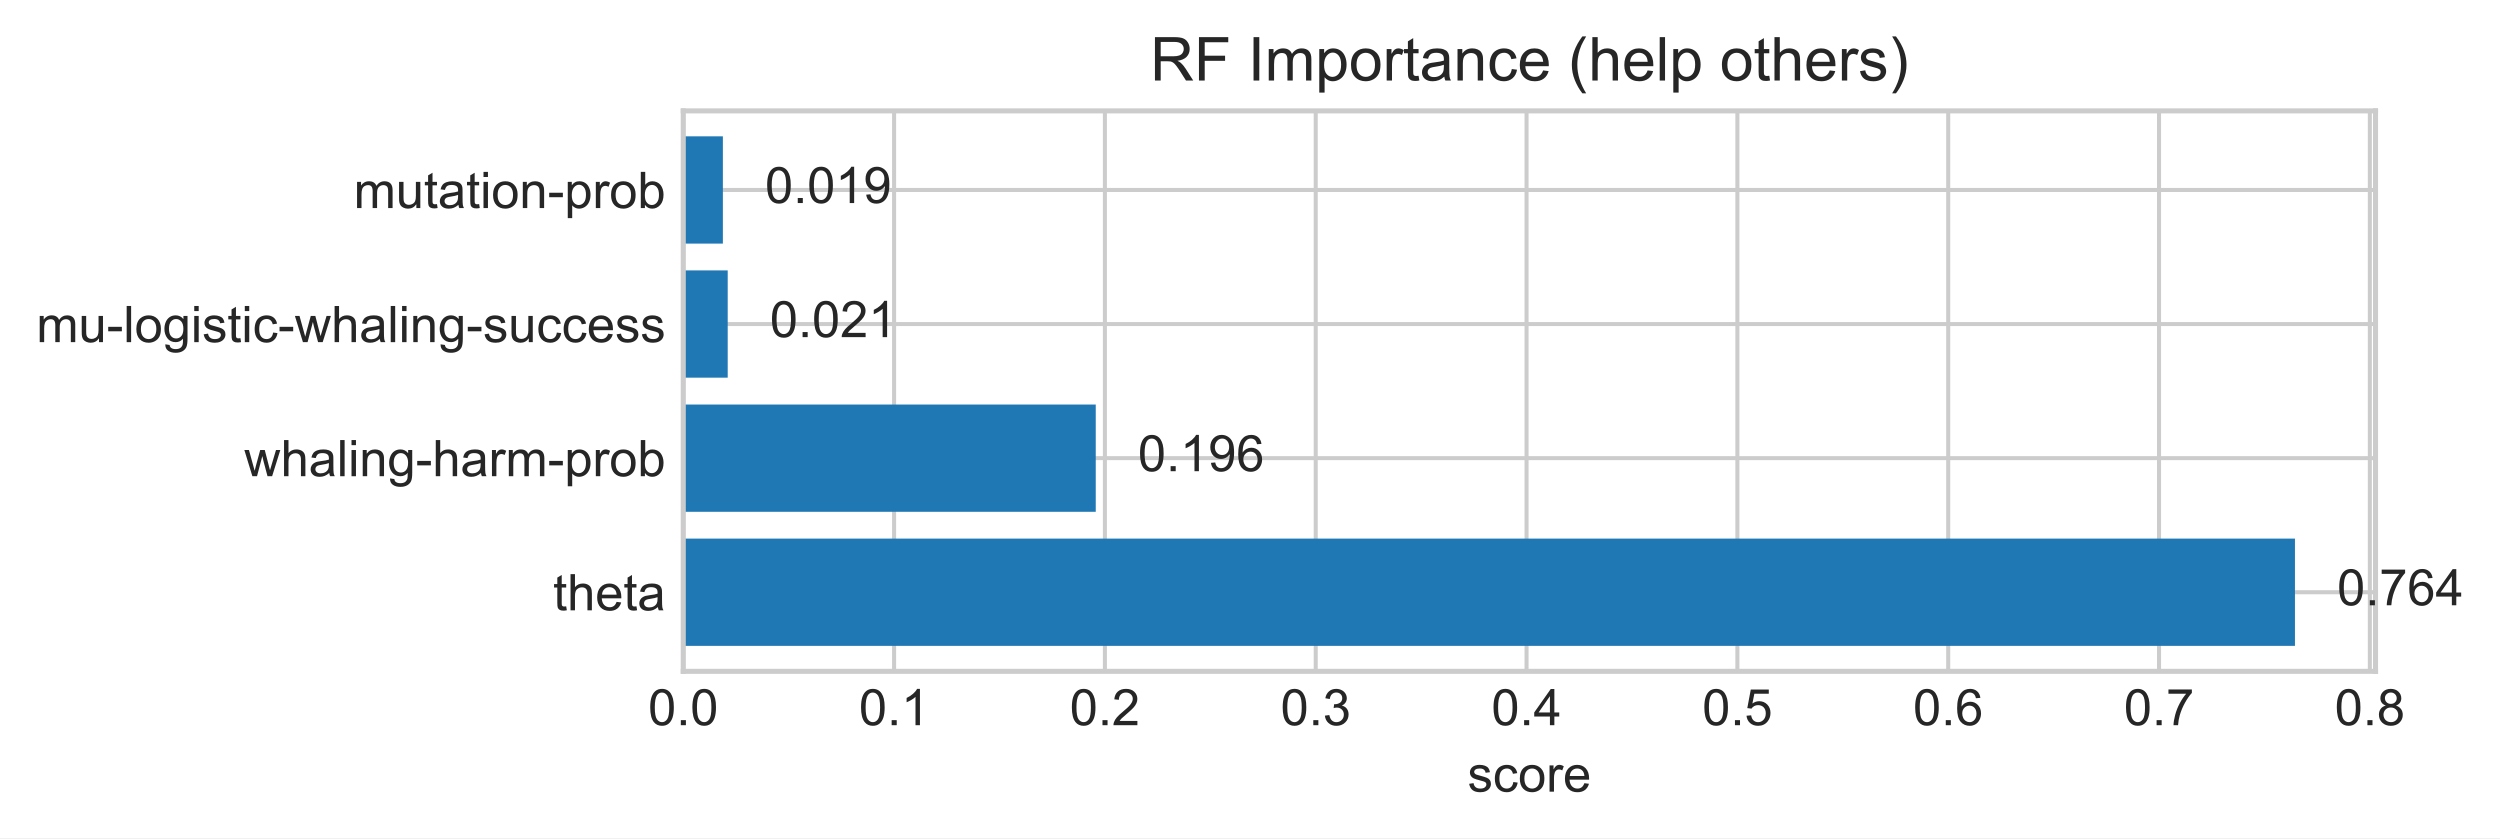
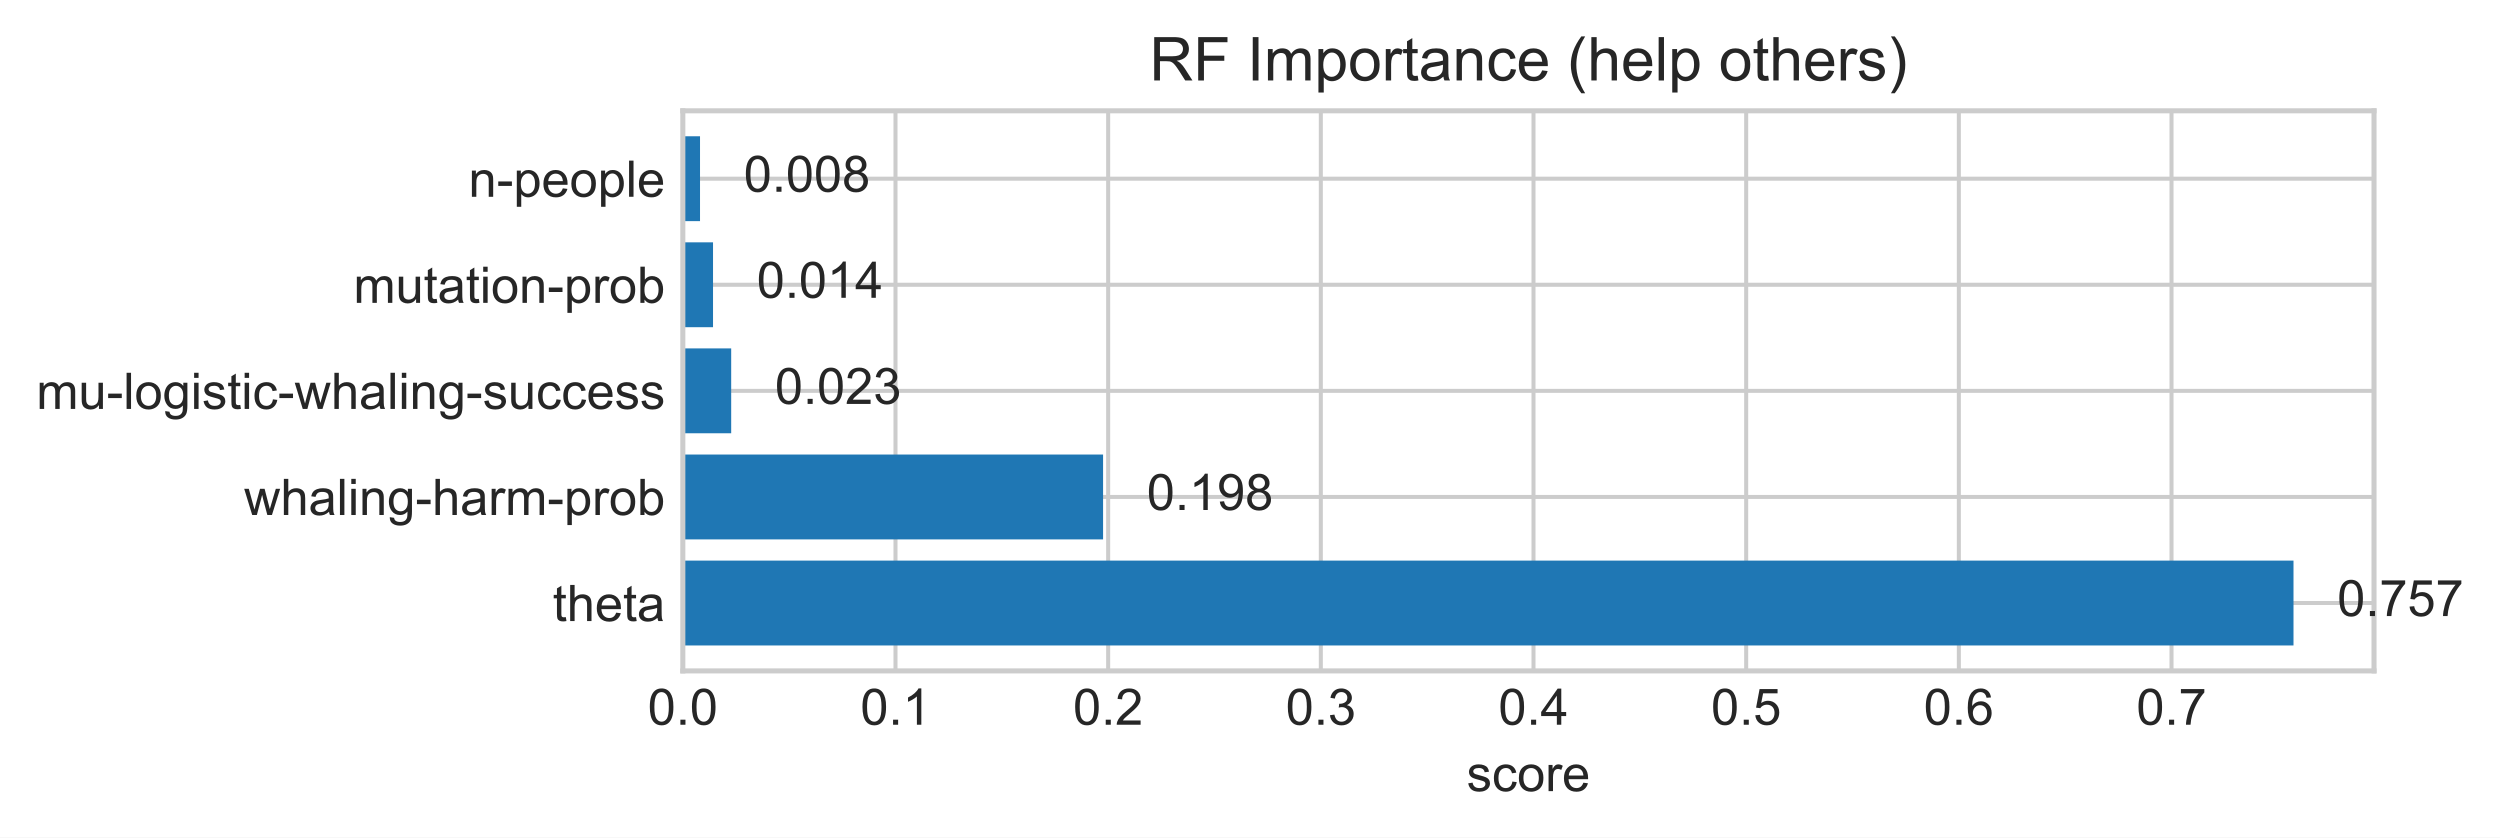
- <svg xmlns="http://www.w3.org/2000/svg" xmlns:xlink="http://www.w3.org/1999/xlink" width="494.601pt" height="165.806pt" viewBox="0 0 494.601 165.806" version="1.1">
+ <svg xmlns="http://www.w3.org/2000/svg" xmlns:xlink="http://www.w3.org/1999/xlink" width="494.915pt" height="165.806pt" viewBox="0 0 494.915 165.806" version="1.1">
  <defs>
    <style type="text/css">*{stroke-linejoin: round; stroke-linecap: butt}</style>
  </defs>
  <g id="figure_1">
    <g id="patch_1">
-       <path d="M -0 165.806  L 494.601 165.806  L 494.601 0  L -0 0  z " style="fill: #ffffff" />
+       <path d="M -0 165.806  L 494.915 165.806  L 494.915 0  L -0 0  z " style="fill: #ffffff" />
    </g>
    <g id="axes_1">
      <g id="patch_2">
        <path d="M 135.177 132.816  L 469.977 132.816  L 469.977 21.936  L 135.177 21.936  z " style="fill: #ffffff" />
      </g>
      <g id="matplotlib.axis_1">
        <g id="xtick_1">
          <g id="line2d_1">
-             <path d="M 135.177 132.816  L 135.177 21.936  " clip-path="url(#p0dd6e2a8f5)" style="fill: none; stroke: #cccccc; stroke-width: 0.8; stroke-linecap: round" />
+             <path d="M 135.177 132.816  L 135.177 21.936  " clip-path="url(#pfbbbb64cfc)" style="fill: none; stroke: #cccccc; stroke-width: 0.8; stroke-linecap: round" />
          </g>
          <g id="line2d_2" />
          <g id="text_1">
            <g style="fill: #262626" transform="translate(128.2266 143.4734) scale(0.1 -0.1)">
              <defs>
                <path id="ArialMT-30" d="M 266 2259  Q 266 3072 433 3567  Q 600 4063 929 4331  Q 1259 4600 1759 4600  Q 2128 4600 2406 4451  Q 2684 4303 2865 4023  Q 3047 3744 3150 3342  Q 3253 2941 3253 2259  Q 3253 1453 3087 958  Q 2922 463 2592 192  Q 2263 -78 1759 -78  Q 1097 -78 719 397  Q 266 969 266 2259  z M 844 2259  Q 844 1131 1108 757  Q 1372 384 1759 384  Q 2147 384 2411 759  Q 2675 1134 2675 2259  Q 2675 3391 2411 3762  Q 2147 4134 1753 4134  Q 1366 4134 1134 3806  Q 844 3388 844 2259  z " transform="scale(0.015625)" />
                <path id="ArialMT-2e" d="M 581 0  L 581 641  L 1222 641  L 1222 0  L 581 0  z " transform="scale(0.015625)" />
              </defs>
              <use xlink:href="#ArialMT-30" />
              <use xlink:href="#ArialMT-2e" transform="translate(55.61523 0)" />
              <use xlink:href="#ArialMT-30" transform="translate(83.39844 0)" />
            </g>
          </g>
        </g>
        <g id="xtick_2">
          <g id="line2d_3">
-             <path d="M 176.886 132.816  L 176.886 21.936  " clip-path="url(#p0dd6e2a8f5)" style="fill: none; stroke: #cccccc; stroke-width: 0.8; stroke-linecap: round" />
+             <path d="M 177.278 132.816  L 177.278 21.936  " clip-path="url(#pfbbbb64cfc)" style="fill: none; stroke: #cccccc; stroke-width: 0.8; stroke-linecap: round" />
          </g>
          <g id="line2d_4" />
          <g id="text_2">
-             <g style="fill: #262626" transform="translate(169.936 143.4734) scale(0.1 -0.1)">
+             <g style="fill: #262626" transform="translate(170.3276 143.4734) scale(0.1 -0.1)">
              <defs>
                <path id="ArialMT-31" d="M 2384 0  L 1822 0  L 1822 3584  Q 1619 3391 1289 3197  Q 959 3003 697 2906  L 697 3450  Q 1169 3672 1522 3987  Q 1875 4303 2022 4600  L 2384 4600  L 2384 0  z " transform="scale(0.015625)" />
              </defs>
              <use xlink:href="#ArialMT-30" />
              <use xlink:href="#ArialMT-2e" transform="translate(55.61523 0)" />
              <use xlink:href="#ArialMT-31" transform="translate(83.39844 0)" />
            </g>
          </g>
        </g>
        <g id="xtick_3">
          <g id="line2d_5">
-             <path d="M 218.595 132.816  L 218.595 21.936  " clip-path="url(#p0dd6e2a8f5)" style="fill: none; stroke: #cccccc; stroke-width: 0.8; stroke-linecap: round" />
+             <path d="M 219.379 132.816  L 219.379 21.936  " clip-path="url(#pfbbbb64cfc)" style="fill: none; stroke: #cccccc; stroke-width: 0.8; stroke-linecap: round" />
          </g>
          <g id="line2d_6" />
          <g id="text_3">
-             <g style="fill: #262626" transform="translate(211.6455 143.4734) scale(0.1 -0.1)">
+             <g style="fill: #262626" transform="translate(212.4286 143.4734) scale(0.1 -0.1)">
              <defs>
                <path id="ArialMT-32" d="M 3222 541  L 3222 0  L 194 0  Q 188 203 259 391  Q 375 700 629 1000  Q 884 1300 1366 1694  Q 2113 2306 2375 2664  Q 2638 3022 2638 3341  Q 2638 3675 2398 3904  Q 2159 4134 1775 4134  Q 1369 4134 1125 3890  Q 881 3647 878 3216  L 300 3275  Q 359 3922 746 4261  Q 1134 4600 1788 4600  Q 2447 4600 2831 4234  Q 3216 3869 3216 3328  Q 3216 3053 3103 2787  Q 2991 2522 2730 2228  Q 2469 1934 1863 1422  Q 1356 997 1212 845  Q 1069 694 975 541  L 3222 541  z " transform="scale(0.015625)" />
              </defs>
              <use xlink:href="#ArialMT-30" />
              <use xlink:href="#ArialMT-2e" transform="translate(55.61523 0)" />
              <use xlink:href="#ArialMT-32" transform="translate(83.39844 0)" />
            </g>
          </g>
        </g>
        <g id="xtick_4">
          <g id="line2d_7">
-             <path d="M 260.305 132.816  L 260.305 21.936  " clip-path="url(#p0dd6e2a8f5)" style="fill: none; stroke: #cccccc; stroke-width: 0.8; stroke-linecap: round" />
+             <path d="M 261.48 132.816  L 261.48 21.936  " clip-path="url(#pfbbbb64cfc)" style="fill: none; stroke: #cccccc; stroke-width: 0.8; stroke-linecap: round" />
          </g>
          <g id="line2d_8" />
          <g id="text_4">
-             <g style="fill: #262626" transform="translate(253.3549 143.4734) scale(0.1 -0.1)">
+             <g style="fill: #262626" transform="translate(254.5296 143.4734) scale(0.1 -0.1)">
              <defs>
                <path id="ArialMT-33" d="M 269 1209  L 831 1284  Q 928 806 1161 595  Q 1394 384 1728 384  Q 2125 384 2398 659  Q 2672 934 2672 1341  Q 2672 1728 2419 1979  Q 2166 2231 1775 2231  Q 1616 2231 1378 2169  L 1441 2663  Q 1497 2656 1531 2656  Q 1891 2656 2178 2843  Q 2466 3031 2466 3422  Q 2466 3731 2256 3934  Q 2047 4138 1716 4138  Q 1388 4138 1169 3931  Q 950 3725 888 3313  L 325 3413  Q 428 3978 793 4289  Q 1159 4600 1703 4600  Q 2078 4600 2393 4439  Q 2709 4278 2876 4000  Q 3044 3722 3044 3409  Q 3044 3113 2884 2869  Q 2725 2625 2413 2481  Q 2819 2388 3044 2092  Q 3269 1797 3269 1353  Q 3269 753 2831 336  Q 2394 -81 1725 -81  Q 1122 -81 723 278  Q 325 638 269 1209  z " transform="scale(0.015625)" />
              </defs>
              <use xlink:href="#ArialMT-30" />
              <use xlink:href="#ArialMT-2e" transform="translate(55.61523 0)" />
              <use xlink:href="#ArialMT-33" transform="translate(83.39844 0)" />
            </g>
          </g>
        </g>
        <g id="xtick_5">
          <g id="line2d_9">
-             <path d="M 302.014 132.816  L 302.014 21.936  " clip-path="url(#p0dd6e2a8f5)" style="fill: none; stroke: #cccccc; stroke-width: 0.8; stroke-linecap: round" />
+             <path d="M 303.581 132.816  L 303.581 21.936  " clip-path="url(#pfbbbb64cfc)" style="fill: none; stroke: #cccccc; stroke-width: 0.8; stroke-linecap: round" />
          </g>
          <g id="line2d_10" />
          <g id="text_5">
-             <g style="fill: #262626" transform="translate(295.0644 143.4734) scale(0.1 -0.1)">
+             <g style="fill: #262626" transform="translate(296.6306 143.4734) scale(0.1 -0.1)">
              <defs>
                <path id="ArialMT-34" d="M 2069 0  L 2069 1097  L 81 1097  L 81 1613  L 2172 4581  L 2631 4581  L 2631 1613  L 3250 1613  L 3250 1097  L 2631 1097  L 2631 0  L 2069 0  z M 2069 1613  L 2069 3678  L 634 1613  L 2069 1613  z " transform="scale(0.015625)" />
              </defs>
              <use xlink:href="#ArialMT-30" />
              <use xlink:href="#ArialMT-2e" transform="translate(55.61523 0)" />
              <use xlink:href="#ArialMT-34" transform="translate(83.39844 0)" />
            </g>
          </g>
        </g>
        <g id="xtick_6">
          <g id="line2d_11">
-             <path d="M 343.724 132.816  L 343.724 21.936  " clip-path="url(#p0dd6e2a8f5)" style="fill: none; stroke: #cccccc; stroke-width: 0.8; stroke-linecap: round" />
+             <path d="M 345.682 132.816  L 345.682 21.936  " clip-path="url(#pfbbbb64cfc)" style="fill: none; stroke: #cccccc; stroke-width: 0.8; stroke-linecap: round" />
          </g>
          <g id="line2d_12" />
          <g id="text_6">
-             <g style="fill: #262626" transform="translate(336.7738 143.4734) scale(0.1 -0.1)">
+             <g style="fill: #262626" transform="translate(338.7316 143.4734) scale(0.1 -0.1)">
              <defs>
                <path id="ArialMT-35" d="M 266 1200  L 856 1250  Q 922 819 1161 601  Q 1400 384 1738 384  Q 2144 384 2425 690  Q 2706 997 2706 1503  Q 2706 1984 2436 2262  Q 2166 2541 1728 2541  Q 1456 2541 1237 2417  Q 1019 2294 894 2097  L 366 2166  L 809 4519  L 3088 4519  L 3088 3981  L 1259 3981  L 1013 2750  Q 1425 3038 1878 3038  Q 2478 3038 2890 2622  Q 3303 2206 3303 1553  Q 3303 931 2941 478  Q 2500 -78 1738 -78  Q 1113 -78 717 272  Q 322 622 266 1200  z " transform="scale(0.015625)" />
              </defs>
              <use xlink:href="#ArialMT-30" />
              <use xlink:href="#ArialMT-2e" transform="translate(55.61523 0)" />
              <use xlink:href="#ArialMT-35" transform="translate(83.39844 0)" />
            </g>
          </g>
        </g>
        <g id="xtick_7">
          <g id="line2d_13">
-             <path d="M 385.433 132.816  L 385.433 21.936  " clip-path="url(#p0dd6e2a8f5)" style="fill: none; stroke: #cccccc; stroke-width: 0.8; stroke-linecap: round" />
+             <path d="M 387.783 132.816  L 387.783 21.936  " clip-path="url(#pfbbbb64cfc)" style="fill: none; stroke: #cccccc; stroke-width: 0.8; stroke-linecap: round" />
          </g>
          <g id="line2d_14" />
          <g id="text_7">
-             <g style="fill: #262626" transform="translate(378.4833 143.4734) scale(0.1 -0.1)">
+             <g style="fill: #262626" transform="translate(380.8326 143.4734) scale(0.1 -0.1)">
              <defs>
                <path id="ArialMT-36" d="M 3184 3459  L 2625 3416  Q 2550 3747 2413 3897  Q 2184 4138 1850 4138  Q 1581 4138 1378 3988  Q 1113 3794 959 3422  Q 806 3050 800 2363  Q 1003 2672 1297 2822  Q 1591 2972 1913 2972  Q 2475 2972 2870 2558  Q 3266 2144 3266 1488  Q 3266 1056 3080 686  Q 2894 316 2569 119  Q 2244 -78 1831 -78  Q 1128 -78 684 439  Q 241 956 241 2144  Q 241 3472 731 4075  Q 1159 4600 1884 4600  Q 2425 4600 2770 4297  Q 3116 3994 3184 3459  z M 888 1484  Q 888 1194 1011 928  Q 1134 663 1356 523  Q 1578 384 1822 384  Q 2178 384 2434 671  Q 2691 959 2691 1453  Q 2691 1928 2437 2201  Q 2184 2475 1800 2475  Q 1419 2475 1153 2201  Q 888 1928 888 1484  z " transform="scale(0.015625)" />
              </defs>
              <use xlink:href="#ArialMT-30" />
              <use xlink:href="#ArialMT-2e" transform="translate(55.61523 0)" />
              <use xlink:href="#ArialMT-36" transform="translate(83.39844 0)" />
            </g>
          </g>
        </g>
        <g id="xtick_8">
          <g id="line2d_15">
-             <path d="M 427.143 132.816  L 427.143 21.936  " clip-path="url(#p0dd6e2a8f5)" style="fill: none; stroke: #cccccc; stroke-width: 0.8; stroke-linecap: round" />
+             <path d="M 429.884 132.816  L 429.884 21.936  " clip-path="url(#pfbbbb64cfc)" style="fill: none; stroke: #cccccc; stroke-width: 0.8; stroke-linecap: round" />
          </g>
          <g id="line2d_16" />
          <g id="text_8">
-             <g style="fill: #262626" transform="translate(420.1927 143.4734) scale(0.1 -0.1)">
+             <g style="fill: #262626" transform="translate(422.9336 143.4734) scale(0.1 -0.1)">
              <defs>
                <path id="ArialMT-37" d="M 303 3981  L 303 4522  L 3269 4522  L 3269 4084  Q 2831 3619 2401 2847  Q 1972 2075 1738 1259  Q 1569 684 1522 0  L 944 0  Q 953 541 1156 1306  Q 1359 2072 1739 2783  Q 2119 3494 2547 3981  L 303 3981  z " transform="scale(0.015625)" />
              </defs>
              <use xlink:href="#ArialMT-30" />
              <use xlink:href="#ArialMT-2e" transform="translate(55.61523 0)" />
              <use xlink:href="#ArialMT-37" transform="translate(83.39844 0)" />
            </g>
          </g>
        </g>
-         <g id="xtick_9">
-           <g id="line2d_17">
-             <path d="M 468.852 132.816  L 468.852 21.936  " clip-path="url(#p0dd6e2a8f5)" style="fill: none; stroke: #cccccc; stroke-width: 0.8; stroke-linecap: round" />
-           </g>
-           <g id="line2d_18" />
-           <g id="text_9">
-             <g style="fill: #262626" transform="translate(461.9022 143.4734) scale(0.1 -0.1)">
-               <defs>
-                 <path id="ArialMT-38" d="M 1131 2484  Q 781 2613 612 2850  Q 444 3088 444 3419  Q 444 3919 803 4259  Q 1163 4600 1759 4600  Q 2359 4600 2725 4251  Q 3091 3903 3091 3403  Q 3091 3084 2923 2848  Q 2756 2613 2416 2484  Q 2838 2347 3058 2040  Q 3278 1734 3278 1309  Q 3278 722 2862 322  Q 2447 -78 1769 -78  Q 1091 -78 675 323  Q 259 725 259 1325  Q 259 1772 486 2073  Q 713 2375 1131 2484  z M 1019 3438  Q 1019 3113 1228 2906  Q 1438 2700 1772 2700  Q 2097 2700 2305 2904  Q 2513 3109 2513 3406  Q 2513 3716 2298 3927  Q 2084 4138 1766 4138  Q 1444 4138 1231 3931  Q 1019 3725 1019 3438  z M 838 1322  Q 838 1081 952 856  Q 1066 631 1291 507  Q 1516 384 1775 384  Q 2178 384 2440 643  Q 2703 903 2703 1303  Q 2703 1709 2433 1975  Q 2163 2241 1756 2241  Q 1359 2241 1098 1978  Q 838 1716 838 1322  z " transform="scale(0.015625)" />
-               </defs>
-               <use xlink:href="#ArialMT-30" />
-               <use xlink:href="#ArialMT-2e" transform="translate(55.61523 0)" />
-               <use xlink:href="#ArialMT-38" transform="translate(83.39844 0)" />
-             </g>
-           </g>
-         </g>
-         <g id="text_10">
+         <g id="text_9">
          <g style="fill: #262626" transform="translate(290.3508 156.6188) scale(0.1 -0.1)">
            <defs>
              <path id="ArialMT-73" d="M 197 991  L 753 1078  Q 800 744 1014 566  Q 1228 388 1613 388  Q 2000 388 2187 545  Q 2375 703 2375 916  Q 2375 1106 2209 1216  Q 2094 1291 1634 1406  Q 1016 1563 777 1677  Q 538 1791 414 1992  Q 291 2194 291 2438  Q 291 2659 392 2848  Q 494 3038 669 3163  Q 800 3259 1026 3326  Q 1253 3394 1513 3394  Q 1903 3394 2198 3281  Q 2494 3169 2634 2976  Q 2775 2784 2828 2463  L 2278 2388  Q 2241 2644 2061 2787  Q 1881 2931 1553 2931  Q 1166 2931 1000 2803  Q 834 2675 834 2503  Q 834 2394 903 2306  Q 972 2216 1119 2156  Q 1203 2125 1616 2013  Q 2213 1853 2448 1751  Q 2684 1650 2818 1456  Q 2953 1263 2953 975  Q 2953 694 2789 445  Q 2625 197 2315 61  Q 2006 -75 1616 -75  Q 969 -75 630 194  Q 291 463 197 991  z " transform="scale(0.015625)" />
              <path id="ArialMT-63" d="M 2588 1216  L 3141 1144  Q 3050 572 2676 248  Q 2303 -75 1759 -75  Q 1078 -75 664 370  Q 250 816 250 1647  Q 250 2184 428 2587  Q 606 2991 970 3192  Q 1334 3394 1763 3394  Q 2303 3394 2647 3120  Q 2991 2847 3088 2344  L 2541 2259  Q 2463 2594 2264 2762  Q 2066 2931 1784 2931  Q 1359 2931 1093 2626  Q 828 2322 828 1663  Q 828 994 1084 691  Q 1341 388 1753 388  Q 2084 388 2306 591  Q 2528 794 2588 1216  z " transform="scale(0.015625)" />
              <path id="ArialMT-6f" d="M 213 1659  Q 213 2581 725 3025  Q 1153 3394 1769 3394  Q 2453 3394 2887 2945  Q 3322 2497 3322 1706  Q 3322 1066 3130 698  Q 2938 331 2570 128  Q 2203 -75 1769 -75  Q 1072 -75 642 372  Q 213 819 213 1659  z M 791 1659  Q 791 1022 1069 705  Q 1347 388 1769 388  Q 2188 388 2466 706  Q 2744 1025 2744 1678  Q 2744 2294 2464 2611  Q 2184 2928 1769 2928  Q 1347 2928 1069 2612  Q 791 2297 791 1659  z " transform="scale(0.015625)" />
              <path id="ArialMT-72" d="M 416 0  L 416 3319  L 922 3319  L 922 2816  Q 1116 3169 1280 3281  Q 1444 3394 1641 3394  Q 1925 3394 2219 3213  L 2025 2691  Q 1819 2813 1613 2813  Q 1428 2813 1281 2702  Q 1134 2591 1072 2394  Q 978 2094 978 1738  L 978 0  L 416 0  z " transform="scale(0.015625)" />
              <path id="ArialMT-65" d="M 2694 1069  L 3275 997  Q 3138 488 2766 206  Q 2394 -75 1816 -75  Q 1088 -75 661 373  Q 234 822 234 1631  Q 234 2469 665 2931  Q 1097 3394 1784 3394  Q 2450 3394 2872 2941  Q 3294 2488 3294 1666  Q 3294 1616 3291 1516  L 816 1516  Q 847 969 1125 678  Q 1403 388 1819 388  Q 2128 388 2347 550  Q 2566 713 2694 1069  z M 847 1978  L 2700 1978  Q 2663 2397 2488 2606  Q 2219 2931 1791 2931  Q 1403 2931 1139 2672  Q 875 2413 847 1978  z " transform="scale(0.015625)" />
            </defs>
            <use xlink:href="#ArialMT-73" />
            <use xlink:href="#ArialMT-63" transform="translate(50 0)" />
            <use xlink:href="#ArialMT-6f" transform="translate(100 0)" />
            <use xlink:href="#ArialMT-72" transform="translate(155.6152 0)" />
            <use xlink:href="#ArialMT-65" transform="translate(188.916 0)" />
          </g>
        </g>
      </g>
      <g id="matplotlib.axis_2">
        <g id="ytick_1">
-           <g id="line2d_19">
-             <path d="M 135.177 117.165  L 469.977 117.165  " clip-path="url(#p0dd6e2a8f5)" style="fill: none; stroke: #cccccc; stroke-width: 0.8; stroke-linecap: round" />
-           </g>
-           <g id="line2d_20" />
-           <g id="text_11">
-             <g style="fill: #262626" transform="translate(109.4375 120.744) scale(0.1 -0.1)">
+           <g id="line2d_17">
+             <path d="M 135.177 119.376  L 469.977 119.376  " clip-path="url(#pfbbbb64cfc)" style="fill: none; stroke: #cccccc; stroke-width: 0.8; stroke-linecap: round" />
+           </g>
+           <g id="line2d_18" />
+           <g id="text_10">
+             <g style="fill: #262626" transform="translate(109.4375 122.9545) scale(0.1 -0.1)">
              <defs>
                <path id="ArialMT-74" d="M 1650 503  L 1731 6  Q 1494 -44 1306 -44  Q 1000 -44 831 53  Q 663 150 594 308  Q 525 466 525 972  L 525 2881  L 113 2881  L 113 3319  L 525 3319  L 525 4141  L 1084 4478  L 1084 3319  L 1650 3319  L 1650 2881  L 1084 2881  L 1084 941  Q 1084 700 1114 631  Q 1144 563 1211 522  Q 1278 481 1403 481  Q 1497 481 1650 503  z " transform="scale(0.015625)" />
                <path id="ArialMT-68" d="M 422 0  L 422 4581  L 984 4581  L 984 2938  Q 1378 3394 1978 3394  Q 2347 3394 2619 3248  Q 2891 3103 3008 2847  Q 3125 2591 3125 2103  L 3125 0  L 2563 0  L 2563 2103  Q 2563 2525 2380 2717  Q 2197 2909 1863 2909  Q 1613 2909 1392 2779  Q 1172 2650 1078 2428  Q 984 2206 984 1816  L 984 0  L 422 0  z " transform="scale(0.015625)" />
                <path id="ArialMT-61" d="M 2588 409  Q 2275 144 1986 34  Q 1697 -75 1366 -75  Q 819 -75 525 192  Q 231 459 231 875  Q 231 1119 342 1320  Q 453 1522 633 1644  Q 813 1766 1038 1828  Q 1203 1872 1538 1913  Q 2219 1994 2541 2106  Q 2544 2222 2544 2253  Q 2544 2597 2384 2738  Q 2169 2928 1744 2928  Q 1347 2928 1158 2789  Q 969 2650 878 2297  L 328 2372  Q 403 2725 575 2942  Q 747 3159 1072 3276  Q 1397 3394 1825 3394  Q 2250 3394 2515 3294  Q 2781 3194 2906 3042  Q 3031 2891 3081 2659  Q 3109 2516 3109 2141  L 3109 1391  Q 3109 606 3145 398  Q 3181 191 3288 0  L 2700 0  Q 2613 175 2588 409  z M 2541 1666  Q 2234 1541 1622 1453  Q 1275 1403 1131 1340  Q 988 1278 909 1158  Q 831 1038 831 891  Q 831 666 1001 516  Q 1172 366 1500 366  Q 1825 366 2078 508  Q 2331 650 2450 897  Q 2541 1088 2541 1459  L 2541 1666  z " transform="scale(0.015625)" />
              </defs>
              <use xlink:href="#ArialMT-74" />
              <use xlink:href="#ArialMT-68" transform="translate(27.7832 0)" />
              <use xlink:href="#ArialMT-65" transform="translate(83.39844 0)" />
              <use xlink:href="#ArialMT-74" transform="translate(139.0137 0)" />
              <use xlink:href="#ArialMT-61" transform="translate(166.7969 0)" />
            </g>
          </g>
        </g>
        <g id="ytick_2">
-           <g id="line2d_21">
-             <path d="M 135.177 90.639  L 469.977 90.639  " clip-path="url(#p0dd6e2a8f5)" style="fill: none; stroke: #cccccc; stroke-width: 0.8; stroke-linecap: round" />
-           </g>
-           <g id="line2d_22" />
-           <g id="text_12">
-             <g style="fill: #262626" transform="translate(48.31406 94.21769) scale(0.1 -0.1)">
+           <g id="line2d_19">
+             <path d="M 135.177 98.376  L 469.977 98.376  " clip-path="url(#pfbbbb64cfc)" style="fill: none; stroke: #cccccc; stroke-width: 0.8; stroke-linecap: round" />
+           </g>
+           <g id="line2d_20" />
+           <g id="text_11">
+             <g style="fill: #262626" transform="translate(48.31406 101.9545) scale(0.1 -0.1)">
              <defs>
                <path id="ArialMT-77" d="M 1034 0  L 19 3319  L 600 3319  L 1128 1403  L 1325 691  Q 1338 744 1497 1375  L 2025 3319  L 2603 3319  L 3100 1394  L 3266 759  L 3456 1400  L 4025 3319  L 4572 3319  L 3534 0  L 2950 0  L 2422 1988  L 2294 2553  L 1622 0  L 1034 0  z " transform="scale(0.015625)" />
                <path id="ArialMT-6c" d="M 409 0  L 409 4581  L 972 4581  L 972 0  L 409 0  z " transform="scale(0.015625)" />
                <path id="ArialMT-69" d="M 425 3934  L 425 4581  L 988 4581  L 988 3934  L 425 3934  z M 425 0  L 425 3319  L 988 3319  L 988 0  L 425 0  z " transform="scale(0.015625)" />
                <path id="ArialMT-6e" d="M 422 0  L 422 3319  L 928 3319  L 928 2847  Q 1294 3394 1984 3394  Q 2284 3394 2536 3286  Q 2788 3178 2913 3003  Q 3038 2828 3088 2588  Q 3119 2431 3119 2041  L 3119 0  L 2556 0  L 2556 2019  Q 2556 2363 2490 2533  Q 2425 2703 2258 2804  Q 2091 2906 1866 2906  Q 1506 2906 1245 2678  Q 984 2450 984 1813  L 984 0  L 422 0  z " transform="scale(0.015625)" />
                <path id="ArialMT-67" d="M 319 -275  L 866 -356  Q 900 -609 1056 -725  Q 1266 -881 1628 -881  Q 2019 -881 2231 -725  Q 2444 -569 2519 -288  Q 2563 -116 2559 434  Q 2191 0 1641 0  Q 956 0 581 494  Q 206 988 206 1678  Q 206 2153 378 2554  Q 550 2956 876 3175  Q 1203 3394 1644 3394  Q 2231 3394 2613 2919  L 2613 3319  L 3131 3319  L 3131 450  Q 3131 -325 2973 -648  Q 2816 -972 2473 -1159  Q 2131 -1347 1631 -1347  Q 1038 -1347 672 -1080  Q 306 -813 319 -275  z M 784 1719  Q 784 1066 1043 766  Q 1303 466 1694 466  Q 2081 466 2343 764  Q 2606 1063 2606 1700  Q 2606 2309 2336 2618  Q 2066 2928 1684 2928  Q 1309 2928 1046 2623  Q 784 2319 784 1719  z " transform="scale(0.015625)" />
                <path id="ArialMT-2d" d="M 203 1375  L 203 1941  L 1931 1941  L 1931 1375  L 203 1375  z " transform="scale(0.015625)" />
                <path id="ArialMT-6d" d="M 422 0  L 422 3319  L 925 3319  L 925 2853  Q 1081 3097 1340 3245  Q 1600 3394 1931 3394  Q 2300 3394 2536 3241  Q 2772 3088 2869 2813  Q 3263 3394 3894 3394  Q 4388 3394 4653 3120  Q 4919 2847 4919 2278  L 4919 0  L 4359 0  L 4359 2091  Q 4359 2428 4304 2576  Q 4250 2725 4106 2815  Q 3963 2906 3769 2906  Q 3419 2906 3187 2673  Q 2956 2441 2956 1928  L 2956 0  L 2394 0  L 2394 2156  Q 2394 2531 2256 2718  Q 2119 2906 1806 2906  Q 1569 2906 1367 2781  Q 1166 2656 1075 2415  Q 984 2175 984 1722  L 984 0  L 422 0  z " transform="scale(0.015625)" />
                <path id="ArialMT-70" d="M 422 -1272  L 422 3319  L 934 3319  L 934 2888  Q 1116 3141 1344 3267  Q 1572 3394 1897 3394  Q 2322 3394 2647 3175  Q 2972 2956 3137 2557  Q 3303 2159 3303 1684  Q 3303 1175 3120 767  Q 2938 359 2589 142  Q 2241 -75 1856 -75  Q 1575 -75 1351 44  Q 1128 163 984 344  L 984 -1272  L 422 -1272  z M 931 1641  Q 931 1000 1190 694  Q 1450 388 1819 388  Q 2194 388 2461 705  Q 2728 1022 2728 1688  Q 2728 2322 2467 2637  Q 2206 2953 1844 2953  Q 1484 2953 1207 2617  Q 931 2281 931 1641  z " transform="scale(0.015625)" />
                <path id="ArialMT-62" d="M 941 0  L 419 0  L 419 4581  L 981 4581  L 981 2947  Q 1338 3394 1891 3394  Q 2197 3394 2470 3270  Q 2744 3147 2920 2923  Q 3097 2700 3197 2384  Q 3297 2069 3297 1709  Q 3297 856 2875 390  Q 2453 -75 1863 -75  Q 1275 -75 941 416  L 941 0  z M 934 1684  Q 934 1088 1097 822  Q 1363 388 1816 388  Q 2184 388 2453 708  Q 2722 1028 2722 1663  Q 2722 2313 2464 2622  Q 2206 2931 1841 2931  Q 1472 2931 1203 2611  Q 934 2291 934 1684  z " transform="scale(0.015625)" />
              </defs>
              <use xlink:href="#ArialMT-77" />
              <use xlink:href="#ArialMT-68" transform="translate(72.2168 0)" />
              <use xlink:href="#ArialMT-61" transform="translate(127.832 0)" />
              <use xlink:href="#ArialMT-6c" transform="translate(183.4473 0)" />
              <use xlink:href="#ArialMT-69" transform="translate(205.6641 0)" />
              <use xlink:href="#ArialMT-6e" transform="translate(227.8809 0)" />
              <use xlink:href="#ArialMT-67" transform="translate(283.4961 0)" />
              <use xlink:href="#ArialMT-2d" transform="translate(339.1113 0)" />
              <use xlink:href="#ArialMT-68" transform="translate(372.4121 0)" />
              <use xlink:href="#ArialMT-61" transform="translate(428.0273 0)" />
              <use xlink:href="#ArialMT-72" transform="translate(483.6426 0)" />
              <use xlink:href="#ArialMT-6d" transform="translate(516.9434 0)" />
              <use xlink:href="#ArialMT-2d" transform="translate(600.2441 0)" />
              <use xlink:href="#ArialMT-70" transform="translate(633.5449 0)" />
              <use xlink:href="#ArialMT-72" transform="translate(689.1602 0)" />
              <use xlink:href="#ArialMT-6f" transform="translate(722.4609 0)" />
              <use xlink:href="#ArialMT-62" transform="translate(778.0762 0)" />
            </g>
          </g>
        </g>
        <g id="ytick_3">
-           <g id="line2d_23">
-             <path d="M 135.177 64.112  L 469.977 64.112  " clip-path="url(#p0dd6e2a8f5)" style="fill: none; stroke: #cccccc; stroke-width: 0.8; stroke-linecap: round" />
-           </g>
-           <g id="line2d_24" />
-           <g id="text_13">
-             <g style="fill: #262626" transform="translate(7.2 67.69137) scale(0.1 -0.1)">
+           <g id="line2d_21">
+             <path d="M 135.177 77.376  L 469.977 77.376  " clip-path="url(#pfbbbb64cfc)" style="fill: none; stroke: #cccccc; stroke-width: 0.8; stroke-linecap: round" />
+           </g>
+           <g id="line2d_22" />
+           <g id="text_12">
+             <g style="fill: #262626" transform="translate(7.2 80.95453) scale(0.1 -0.1)">
              <defs>
                <path id="ArialMT-75" d="M 2597 0  L 2597 488  Q 2209 -75 1544 -75  Q 1250 -75 995 37  Q 741 150 617 320  Q 494 491 444 738  Q 409 903 409 1263  L 409 3319  L 972 3319  L 972 1478  Q 972 1038 1006 884  Q 1059 663 1231 536  Q 1403 409 1656 409  Q 1909 409 2131 539  Q 2353 669 2445 892  Q 2538 1116 2538 1541  L 2538 3319  L 3100 3319  L 3100 0  L 2597 0  z " transform="scale(0.015625)" />
              </defs>
              <use xlink:href="#ArialMT-6d" />
              <use xlink:href="#ArialMT-75" transform="translate(83.30078 0)" />
              <use xlink:href="#ArialMT-2d" transform="translate(138.916 0)" />
              <use xlink:href="#ArialMT-6c" transform="translate(172.2168 0)" />
              <use xlink:href="#ArialMT-6f" transform="translate(194.4336 0)" />
              <use xlink:href="#ArialMT-67" transform="translate(250.0488 0)" />
              <use xlink:href="#ArialMT-69" transform="translate(305.6641 0)" />
              <use xlink:href="#ArialMT-73" transform="translate(327.8809 0)" />
              <use xlink:href="#ArialMT-74" transform="translate(377.8809 0)" />
              <use xlink:href="#ArialMT-69" transform="translate(405.6641 0)" />
              <use xlink:href="#ArialMT-63" transform="translate(427.8809 0)" />
              <use xlink:href="#ArialMT-2d" transform="translate(477.8809 0)" />
              <use xlink:href="#ArialMT-77" transform="translate(511.1816 0)" />
              <use xlink:href="#ArialMT-68" transform="translate(583.3984 0)" />
              <use xlink:href="#ArialMT-61" transform="translate(639.0137 0)" />
              <use xlink:href="#ArialMT-6c" transform="translate(694.6289 0)" />
              <use xlink:href="#ArialMT-69" transform="translate(716.8457 0)" />
              <use xlink:href="#ArialMT-6e" transform="translate(739.0625 0)" />
              <use xlink:href="#ArialMT-67" transform="translate(794.6777 0)" />
              <use xlink:href="#ArialMT-2d" transform="translate(850.293 0)" />
              <use xlink:href="#ArialMT-73" transform="translate(883.5938 0)" />
              <use xlink:href="#ArialMT-75" transform="translate(933.5938 0)" />
              <use xlink:href="#ArialMT-63" transform="translate(989.209 0)" />
              <use xlink:href="#ArialMT-63" transform="translate(1039.209 0)" />
              <use xlink:href="#ArialMT-65" transform="translate(1089.209 0)" />
              <use xlink:href="#ArialMT-73" transform="translate(1144.824 0)" />
              <use xlink:href="#ArialMT-73" transform="translate(1194.824 0)" />
            </g>
          </g>
        </g>
        <g id="ytick_4">
-           <g id="line2d_25">
-             <path d="M 135.177 37.586  L 469.977 37.586  " clip-path="url(#p0dd6e2a8f5)" style="fill: none; stroke: #cccccc; stroke-width: 0.8; stroke-linecap: round" />
-           </g>
-           <g id="line2d_26" />
-           <g id="text_14">
-             <g style="fill: #262626" transform="translate(69.98281 41.16506) scale(0.1 -0.1)">
+           <g id="line2d_23">
+             <path d="M 135.177 56.376  L 469.977 56.376  " clip-path="url(#pfbbbb64cfc)" style="fill: none; stroke: #cccccc; stroke-width: 0.8; stroke-linecap: round" />
+           </g>
+           <g id="line2d_24" />
+           <g id="text_13">
+             <g style="fill: #262626" transform="translate(69.98281 59.95453) scale(0.1 -0.1)">
              <use xlink:href="#ArialMT-6d" />
              <use xlink:href="#ArialMT-75" transform="translate(83.30078 0)" />
              <use xlink:href="#ArialMT-74" transform="translate(138.916 0)" />
              <use xlink:href="#ArialMT-61" transform="translate(166.6992 0)" />
              <use xlink:href="#ArialMT-74" transform="translate(222.3145 0)" />
              <use xlink:href="#ArialMT-69" transform="translate(250.0977 0)" />
              <use xlink:href="#ArialMT-6f" transform="translate(272.3145 0)" />
              <use xlink:href="#ArialMT-6e" transform="translate(327.9297 0)" />
              <use xlink:href="#ArialMT-2d" transform="translate(383.5449 0)" />
              <use xlink:href="#ArialMT-70" transform="translate(416.8457 0)" />
              <use xlink:href="#ArialMT-72" transform="translate(472.4609 0)" />
              <use xlink:href="#ArialMT-6f" transform="translate(505.7617 0)" />
              <use xlink:href="#ArialMT-62" transform="translate(561.377 0)" />
            </g>
          </g>
        </g>
+         <g id="ytick_5">
+           <g id="line2d_25">
+             <path d="M 135.177 35.376  L 469.977 35.376  " clip-path="url(#pfbbbb64cfc)" style="fill: none; stroke: #cccccc; stroke-width: 0.8; stroke-linecap: round" />
+           </g>
+           <g id="line2d_26" />
+           <g id="text_14">
+             <g style="fill: #262626" transform="translate(92.75938 38.95453) scale(0.1 -0.1)">
+               <use xlink:href="#ArialMT-6e" />
+               <use xlink:href="#ArialMT-2d" transform="translate(55.61523 0)" />
+               <use xlink:href="#ArialMT-70" transform="translate(88.91602 0)" />
+               <use xlink:href="#ArialMT-65" transform="translate(144.5312 0)" />
+               <use xlink:href="#ArialMT-6f" transform="translate(200.1465 0)" />
+               <use xlink:href="#ArialMT-70" transform="translate(255.7617 0)" />
+               <use xlink:href="#ArialMT-6c" transform="translate(311.377 0)" />
+               <use xlink:href="#ArialMT-65" transform="translate(333.5938 0)" />
+             </g>
+           </g>
+         </g>
      </g>
      <g id="patch_3">
-         <path d="M 135.177 127.776  L 454.034 127.776  L 454.034 106.555  L 135.177 106.555  z " clip-path="url(#p0dd6e2a8f5)" style="fill: #1f77b4" />
+         <path d="M 135.177 127.776  L 454.034 127.776  L 454.034 110.976  L 135.177 110.976  z " clip-path="url(#pfbbbb64cfc)" style="fill: #1f77b4" />
      </g>
      <g id="patch_4">
-         <path d="M 135.177 101.249  L 216.783 101.249  L 216.783 80.028  L 135.177 80.028  z " clip-path="url(#p0dd6e2a8f5)" style="fill: #1f77b4" />
+         <path d="M 135.177 106.776  L 218.373 106.776  L 218.373 89.976  L 135.177 89.976  z " clip-path="url(#pfbbbb64cfc)" style="fill: #1f77b4" />
      </g>
      <g id="patch_5">
-         <path d="M 135.177 74.723  L 143.97 74.723  L 143.97 53.502  L 135.177 53.502  z " clip-path="url(#p0dd6e2a8f5)" style="fill: #1f77b4" />
+         <path d="M 135.177 85.776  L 144.75 85.776  L 144.75 68.976  L 135.177 68.976  z " clip-path="url(#pfbbbb64cfc)" style="fill: #1f77b4" />
      </g>
      <g id="patch_6">
-         <path d="M 135.177 48.197  L 143.014 48.197  L 143.014 26.976  L 135.177 26.976  z " clip-path="url(#p0dd6e2a8f5)" style="fill: #1f77b4" />
+         <path d="M 135.177 64.776  L 141.155 64.776  L 141.155 47.976  L 135.177 47.976  z " clip-path="url(#pfbbbb64cfc)" style="fill: #1f77b4" />
      </g>
      <g id="patch_7">
+         <path d="M 135.177 43.776  L 138.581 43.776  L 138.581 26.976  L 135.177 26.976  z " clip-path="url(#pfbbbb64cfc)" style="fill: #1f77b4" />
+       </g>
+       <g id="patch_8">
        <path d="M 135.177 132.816  L 135.177 21.936  " style="fill: none; stroke: #cccccc; stroke-linejoin: miter; stroke-linecap: square" />
      </g>
-       <g id="patch_8">
+       <g id="patch_9">
        <path d="M 469.977 132.816  L 469.977 21.936  " style="fill: none; stroke: #cccccc; stroke-linejoin: miter; stroke-linecap: square" />
      </g>
-       <g id="patch_9">
+       <g id="patch_10">
        <path d="M 135.177 132.816  L 469.977 132.816  " style="fill: none; stroke: #cccccc; stroke-linejoin: miter; stroke-linecap: square" />
      </g>
-       <g id="patch_10">
+       <g id="patch_11">
        <path d="M 135.177 21.936  L 469.977 21.936  " style="fill: none; stroke: #cccccc; stroke-linejoin: miter; stroke-linecap: square" />
      </g>
      <g id="text_15">
-         <g style="fill: #262626" transform="translate(462.3794 119.7503) scale(0.1 -0.1)">
+         <g style="fill: #262626" transform="translate(462.6926 121.9608) scale(0.1 -0.1)">
          <use xlink:href="#ArialMT-30" />
          <use xlink:href="#ArialMT-2e" transform="translate(55.61523 0)" />
          <use xlink:href="#ArialMT-37" transform="translate(83.39844 0)" />
-           <use xlink:href="#ArialMT-36" transform="translate(139.0137 0)" />
-           <use xlink:href="#ArialMT-34" transform="translate(194.6289 0)" />
+           <use xlink:href="#ArialMT-35" transform="translate(139.0137 0)" />
+           <use xlink:href="#ArialMT-37" transform="translate(194.6289 0)" />
        </g>
      </g>
      <g id="text_16">
-         <g style="fill: #262626" transform="translate(225.1287 93.22394) scale(0.1 -0.1)">
+         <g style="fill: #262626" transform="translate(227.0322 100.9608) scale(0.1 -0.1)">
          <defs>
            <path id="ArialMT-39" d="M 350 1059  L 891 1109  Q 959 728 1153 556  Q 1347 384 1650 384  Q 1909 384 2104 503  Q 2300 622 2425 820  Q 2550 1019 2634 1356  Q 2719 1694 2719 2044  Q 2719 2081 2716 2156  Q 2547 1888 2255 1720  Q 1963 1553 1622 1553  Q 1053 1553 659 1965  Q 266 2378 266 3053  Q 266 3750 677 4175  Q 1088 4600 1706 4600  Q 2153 4600 2523 4359  Q 2894 4119 3086 3673  Q 3278 3228 3278 2384  Q 3278 1506 3087 986  Q 2897 466 2520 194  Q 2144 -78 1638 -78  Q 1100 -78 759 220  Q 419 519 350 1059  z M 2653 3081  Q 2653 3566 2395 3850  Q 2138 4134 1775 4134  Q 1400 4134 1122 3828  Q 844 3522 844 3034  Q 844 2597 1108 2323  Q 1372 2050 1759 2050  Q 2150 2050 2401 2323  Q 2653 2597 2653 3081  z " transform="scale(0.015625)" />
+             <path id="ArialMT-38" d="M 1131 2484  Q 781 2613 612 2850  Q 444 3088 444 3419  Q 444 3919 803 4259  Q 1163 4600 1759 4600  Q 2359 4600 2725 4251  Q 3091 3903 3091 3403  Q 3091 3084 2923 2848  Q 2756 2613 2416 2484  Q 2838 2347 3058 2040  Q 3278 1734 3278 1309  Q 3278 722 2862 322  Q 2447 -78 1769 -78  Q 1091 -78 675 323  Q 259 725 259 1325  Q 259 1772 486 2073  Q 713 2375 1131 2484  z M 1019 3438  Q 1019 3113 1228 2906  Q 1438 2700 1772 2700  Q 2097 2700 2305 2904  Q 2513 3109 2513 3406  Q 2513 3716 2298 3927  Q 2084 4138 1766 4138  Q 1444 4138 1231 3931  Q 1019 3725 1019 3438  z M 838 1322  Q 838 1081 952 856  Q 1066 631 1291 507  Q 1516 384 1775 384  Q 2178 384 2440 643  Q 2703 903 2703 1303  Q 2703 1709 2433 1975  Q 2163 2241 1756 2241  Q 1359 2241 1098 1978  Q 838 1716 838 1322  z " transform="scale(0.015625)" />
          </defs>
          <use xlink:href="#ArialMT-30" />
          <use xlink:href="#ArialMT-2e" transform="translate(55.61523 0)" />
          <use xlink:href="#ArialMT-31" transform="translate(83.39844 0)" />
          <use xlink:href="#ArialMT-39" transform="translate(139.0137 0)" />
-           <use xlink:href="#ArialMT-36" transform="translate(194.6289 0)" />
+           <use xlink:href="#ArialMT-38" transform="translate(194.6289 0)" />
        </g>
      </g>
      <g id="text_17">
-         <g style="fill: #262626" transform="translate(152.316 66.69762) scale(0.1 -0.1)">
+         <g style="fill: #262626" transform="translate(153.4094 79.96078) scale(0.1 -0.1)">
          <use xlink:href="#ArialMT-30" />
          <use xlink:href="#ArialMT-2e" transform="translate(55.61523 0)" />
          <use xlink:href="#ArialMT-30" transform="translate(83.39844 0)" />
          <use xlink:href="#ArialMT-32" transform="translate(139.0137 0)" />
-           <use xlink:href="#ArialMT-31" transform="translate(194.6289 0)" />
+           <use xlink:href="#ArialMT-33" transform="translate(194.6289 0)" />
        </g>
      </g>
      <g id="text_18">
-         <g style="fill: #262626" transform="translate(151.3594 40.17131) scale(0.1 -0.1)">
+         <g style="fill: #262626" transform="translate(149.8138 58.96078) scale(0.1 -0.1)">
          <use xlink:href="#ArialMT-30" />
          <use xlink:href="#ArialMT-2e" transform="translate(55.61523 0)" />
          <use xlink:href="#ArialMT-30" transform="translate(83.39844 0)" />
          <use xlink:href="#ArialMT-31" transform="translate(139.0137 0)" />
-           <use xlink:href="#ArialMT-39" transform="translate(194.6289 0)" />
+           <use xlink:href="#ArialMT-34" transform="translate(194.6289 0)" />
        </g>
      </g>
      <g id="text_19">
+         <g style="fill: #262626" transform="translate(147.2395 37.96078) scale(0.1 -0.1)">
+           <use xlink:href="#ArialMT-30" />
+           <use xlink:href="#ArialMT-2e" transform="translate(55.61523 0)" />
+           <use xlink:href="#ArialMT-30" transform="translate(83.39844 0)" />
+           <use xlink:href="#ArialMT-30" transform="translate(139.0137 0)" />
+           <use xlink:href="#ArialMT-38" transform="translate(194.6289 0)" />
+         </g>
+       </g>
+       <g id="text_20">
        <g style="fill: #262626" transform="translate(227.5531 15.93562) scale(0.12 -0.12)">
          <defs>
            <path id="ArialMT-52" d="M 503 0  L 503 4581  L 2534 4581  Q 3147 4581 3465 4457  Q 3784 4334 3975 4021  Q 4166 3709 4166 3331  Q 4166 2844 3850 2509  Q 3534 2175 2875 2084  Q 3116 1969 3241 1856  Q 3506 1613 3744 1247  L 4541 0  L 3778 0  L 3172 953  Q 2906 1366 2734 1584  Q 2563 1803 2427 1890  Q 2291 1978 2150 2013  Q 2047 2034 1813 2034  L 1109 2034  L 1109 0  L 503 0  z M 1109 2559  L 2413 2559  Q 2828 2559 3062 2645  Q 3297 2731 3419 2920  Q 3541 3109 3541 3331  Q 3541 3656 3305 3865  Q 3069 4075 2559 4075  L 1109 4075  L 1109 2559  z " transform="scale(0.015625)" />
            <path id="ArialMT-46" d="M 525 0  L 525 4581  L 3616 4581  L 3616 4041  L 1131 4041  L 1131 2622  L 3281 2622  L 3281 2081  L 1131 2081  L 1131 0  L 525 0  z " transform="scale(0.015625)" />
            <path id="ArialMT-20" transform="scale(0.015625)" />
            <path id="ArialMT-49" d="M 597 0  L 597 4581  L 1203 4581  L 1203 0  L 597 0  z " transform="scale(0.015625)" />
            <path id="ArialMT-28" d="M 1497 -1347  Q 1031 -759 709 28  Q 388 816 388 1659  Q 388 2403 628 3084  Q 909 3875 1497 4659  L 1900 4659  Q 1522 4009 1400 3731  Q 1209 3300 1100 2831  Q 966 2247 966 1656  Q 966 153 1900 -1347  L 1497 -1347  z " transform="scale(0.015625)" />
            <path id="ArialMT-29" d="M 791 -1347  L 388 -1347  Q 1322 153 1322 1656  Q 1322 2244 1188 2822  Q 1081 3291 891 3722  Q 769 4003 388 4659  L 791 4659  Q 1378 3875 1659 3084  Q 1900 2403 1900 1659  Q 1900 816 1576 28  Q 1253 -759 791 -1347  z " transform="scale(0.015625)" />
          </defs>
          <use xlink:href="#ArialMT-52" />
          <use xlink:href="#ArialMT-46" transform="translate(72.2168 0)" />
          <use xlink:href="#ArialMT-20" transform="translate(133.3008 0)" />
          <use xlink:href="#ArialMT-49" transform="translate(161.084 0)" />
          <use xlink:href="#ArialMT-6d" transform="translate(188.8672 0)" />
          <use xlink:href="#ArialMT-70" transform="translate(272.168 0)" />
          <use xlink:href="#ArialMT-6f" transform="translate(327.7832 0)" />
          <use xlink:href="#ArialMT-72" transform="translate(383.3984 0)" />
          <use xlink:href="#ArialMT-74" transform="translate(416.6992 0)" />
          <use xlink:href="#ArialMT-61" transform="translate(444.4824 0)" />
          <use xlink:href="#ArialMT-6e" transform="translate(500.0977 0)" />
          <use xlink:href="#ArialMT-63" transform="translate(555.7129 0)" />
          <use xlink:href="#ArialMT-65" transform="translate(605.7129 0)" />
          <use xlink:href="#ArialMT-20" transform="translate(661.3281 0)" />
          <use xlink:href="#ArialMT-28" transform="translate(689.1113 0)" />
          <use xlink:href="#ArialMT-68" transform="translate(722.4121 0)" />
          <use xlink:href="#ArialMT-65" transform="translate(778.0273 0)" />
          <use xlink:href="#ArialMT-6c" transform="translate(833.6426 0)" />
          <use xlink:href="#ArialMT-70" transform="translate(855.8594 0)" />
          <use xlink:href="#ArialMT-20" transform="translate(911.4746 0)" />
          <use xlink:href="#ArialMT-6f" transform="translate(939.2578 0)" />
          <use xlink:href="#ArialMT-74" transform="translate(994.873 0)" />
          <use xlink:href="#ArialMT-68" transform="translate(1022.656 0)" />
          <use xlink:href="#ArialMT-65" transform="translate(1078.271 0)" />
          <use xlink:href="#ArialMT-72" transform="translate(1133.887 0)" />
          <use xlink:href="#ArialMT-73" transform="translate(1167.188 0)" />
          <use xlink:href="#ArialMT-29" transform="translate(1217.188 0)" />
        </g>
      </g>
    </g>
  </g>
  <defs>
-     <clipPath id="p0dd6e2a8f5">
+     <clipPath id="pfbbbb64cfc">
      <rect x="135.177" y="21.936" width="334.8" height="110.88" />
    </clipPath>
  </defs>
</svg>
